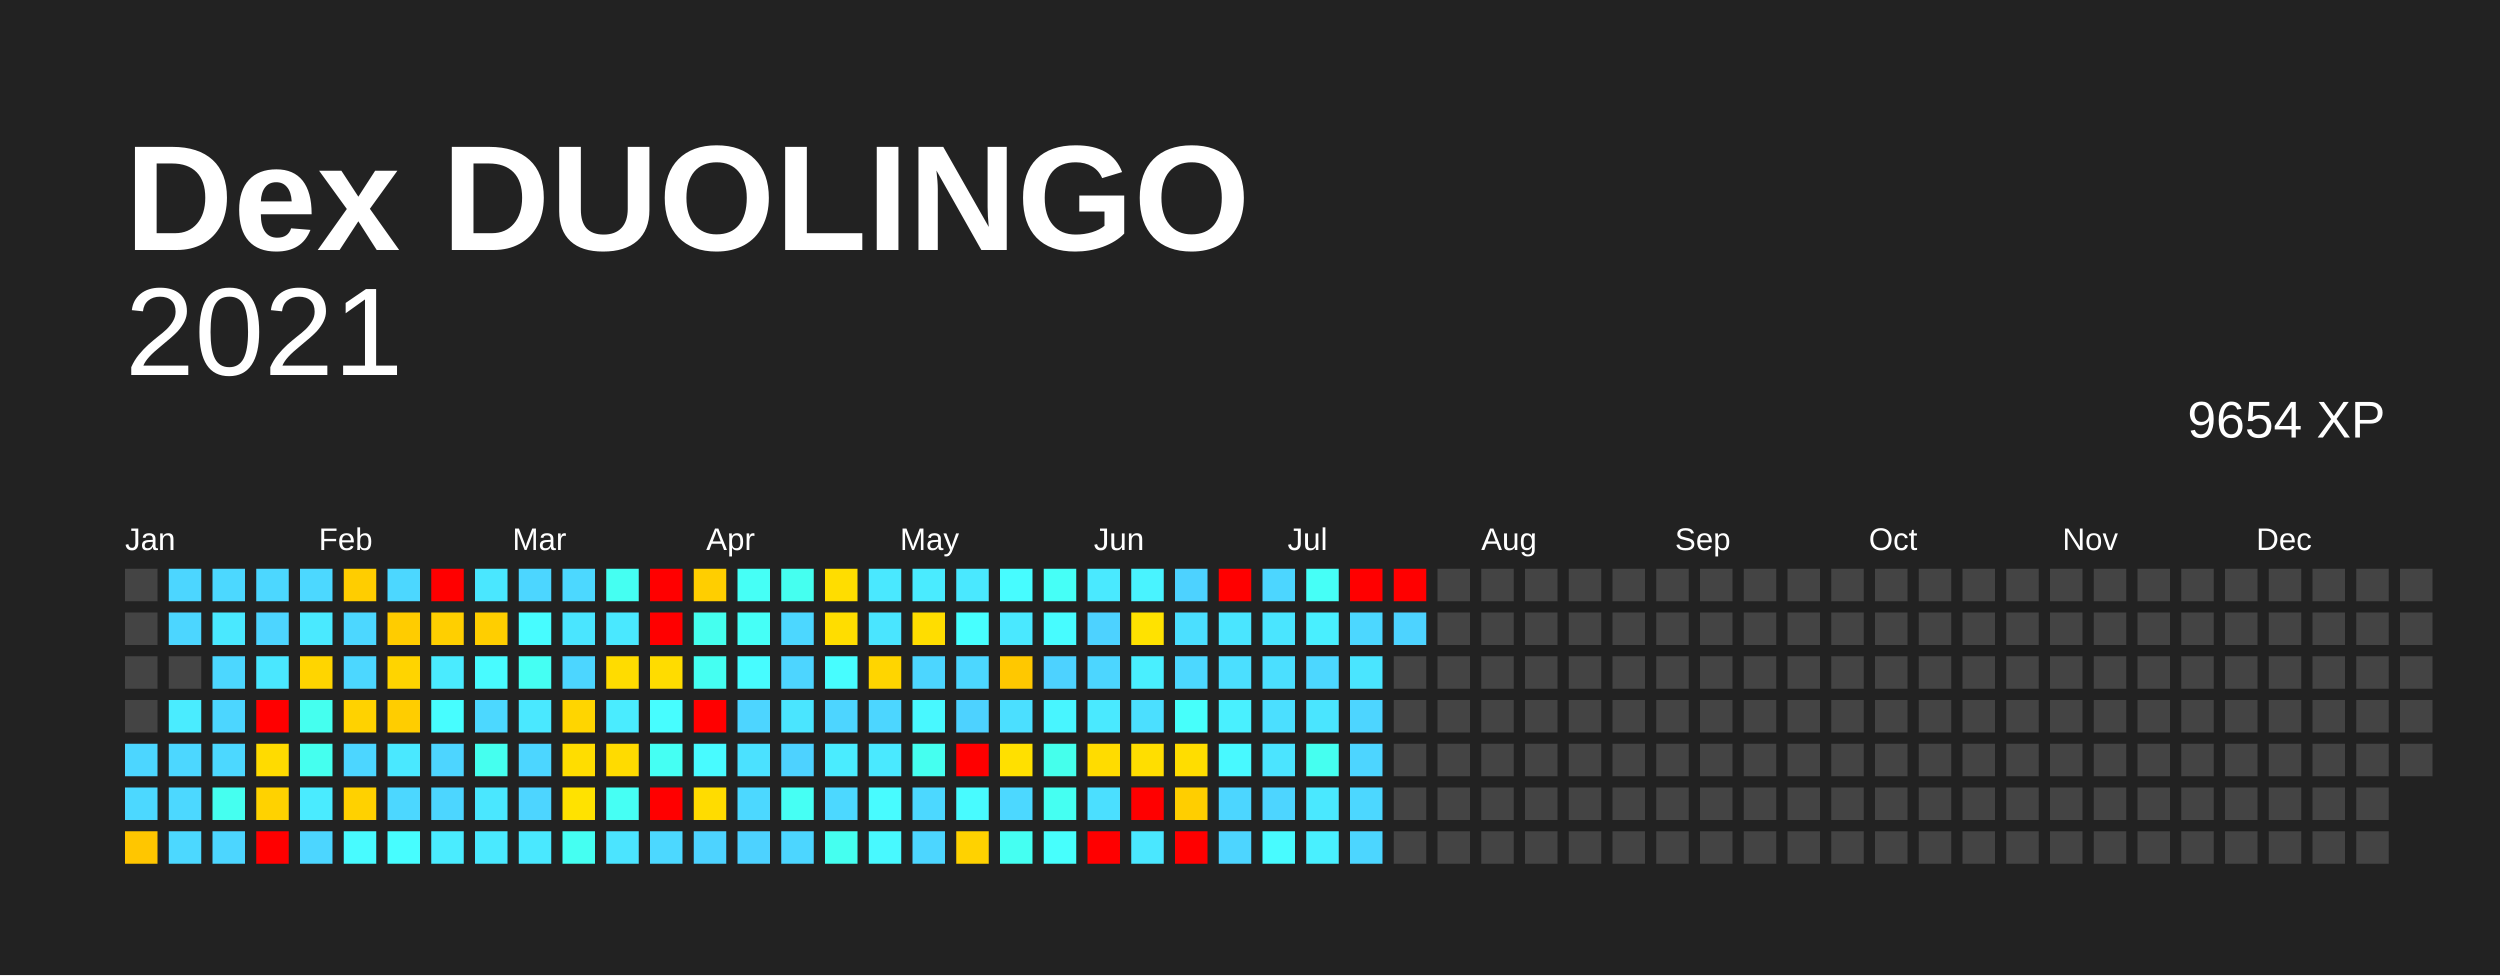
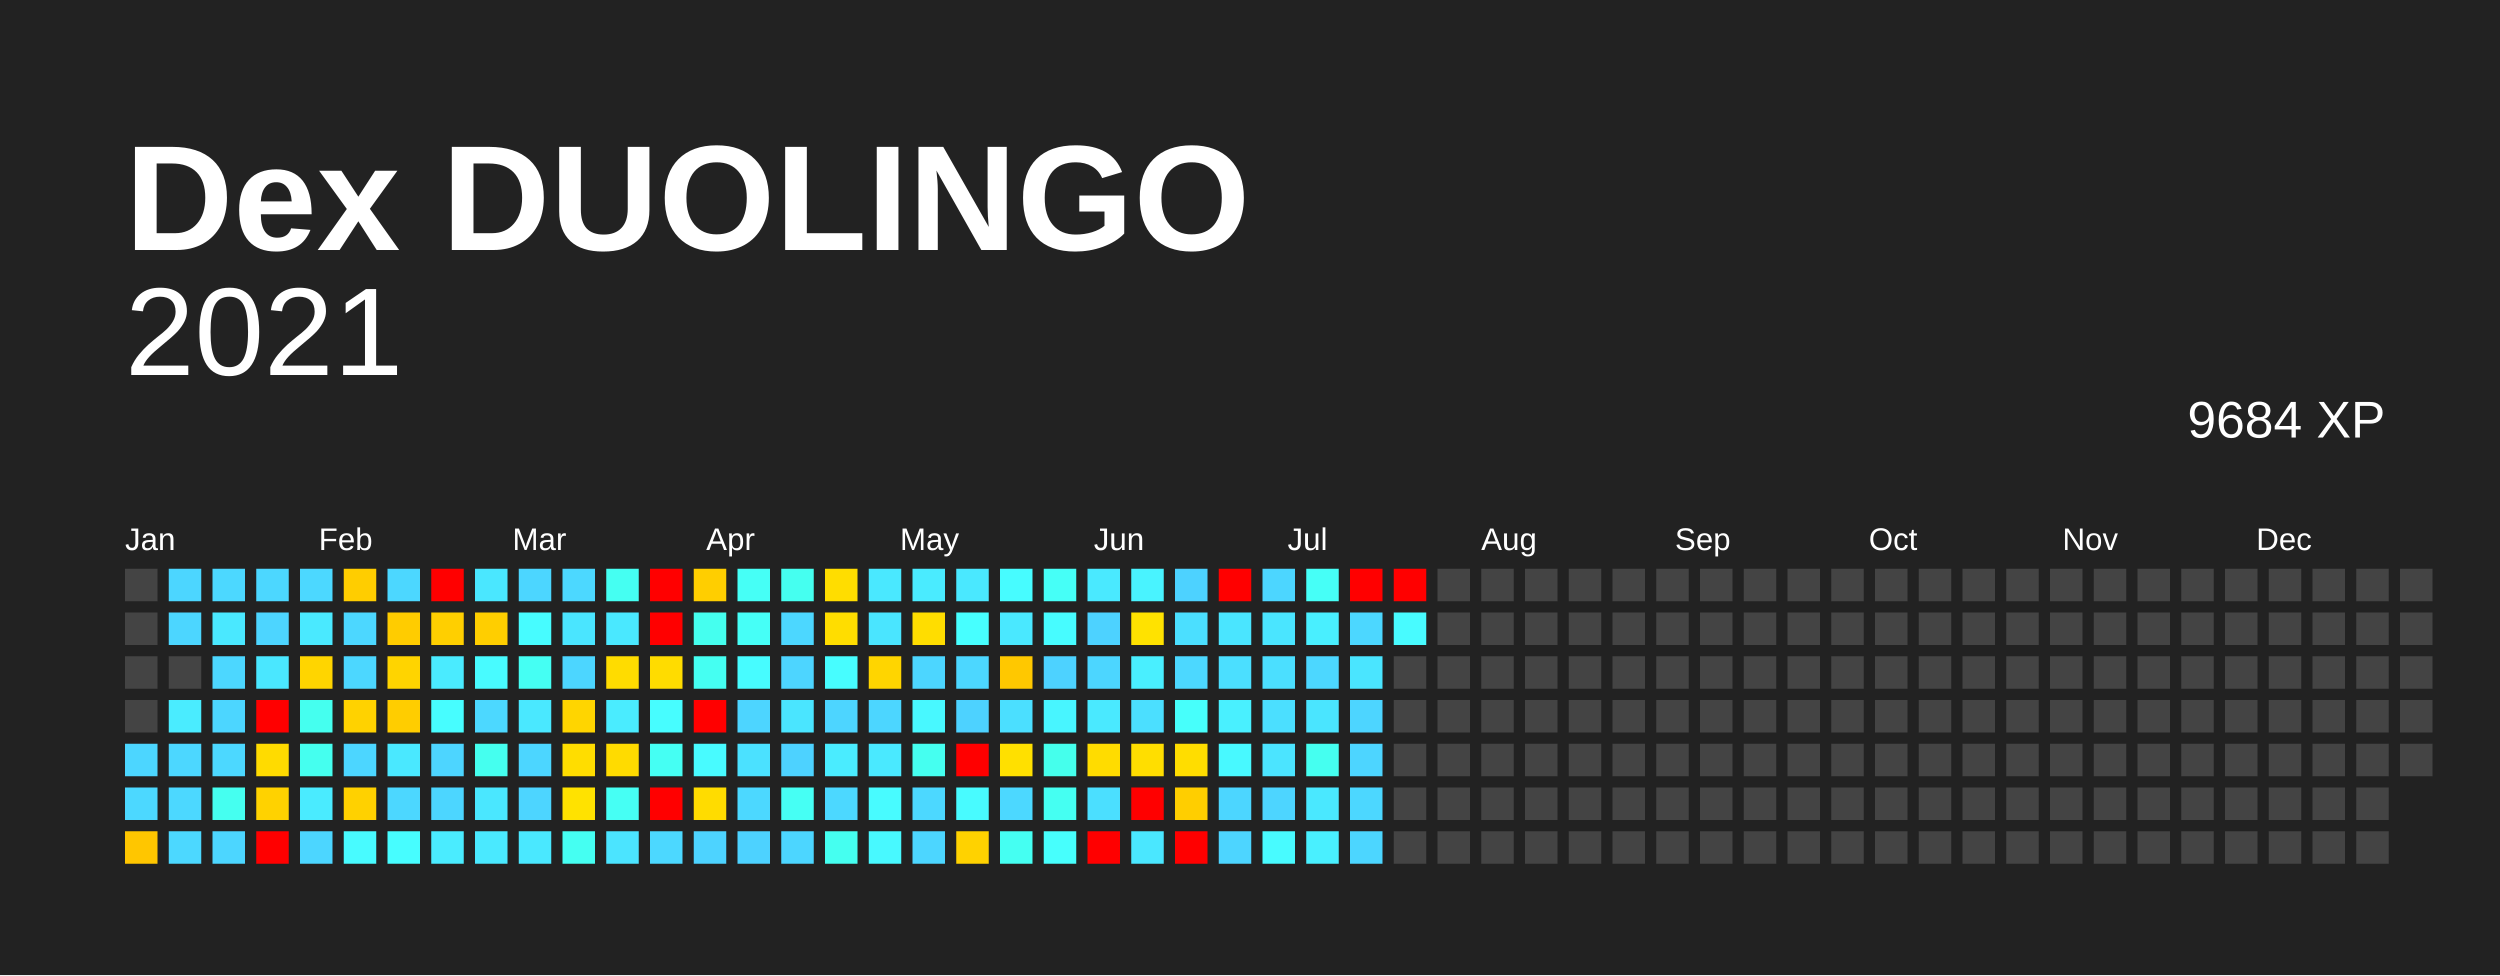
<svg xmlns="http://www.w3.org/2000/svg" baseProfile="full" height="78mm" version="1.1" viewBox="0,0,200,78" width="200mm">
  <defs />
  <rect fill="#222222" height="78" width="200" x="0" y="0" />
  <text fill="#FFFFFF" style="font-size:12px; font-family:Arial; font-weight:bold;" x="10" y="20">Dex DUOLINGO</text>
  <text alignment-baseline="hanging" fill="#FFFFFF" style="font-size:10.0px; font-family:Arial;" x="10" y="30">2021</text>
-   <text alignment-baseline="hanging" fill="#FFFFFF" style="font-size:4.125px; font-family:Arial;" x="175" y="35">9654 XP</text>
+   <text alignment-baseline="hanging" fill="#FFFFFF" style="font-size:4.125px; font-family:Arial;" x="175" y="35">9684 XP</text>
  <text fill="#FFFFFF" style="font-size:2.5px; font-family:Arial" x="10.0" y="44">Jan</text>
  <text fill="#FFFFFF" style="font-size:2.5px; font-family:Arial" x="25.5" y="44">Feb</text>
  <text fill="#FFFFFF" style="font-size:2.5px; font-family:Arial" x="41.0" y="44">Mar</text>
  <text fill="#FFFFFF" style="font-size:2.5px; font-family:Arial" x="56.5" y="44">Apr</text>
  <text fill="#FFFFFF" style="font-size:2.5px; font-family:Arial" x="72.0" y="44">May</text>
  <text fill="#FFFFFF" style="font-size:2.5px; font-family:Arial" x="87.5" y="44">Jun</text>
  <text fill="#FFFFFF" style="font-size:2.5px; font-family:Arial" x="103.0" y="44">Jul</text>
  <text fill="#FFFFFF" style="font-size:2.5px; font-family:Arial" x="118.5" y="44">Aug</text>
  <text fill="#FFFFFF" style="font-size:2.5px; font-family:Arial" x="134.0" y="44">Sep</text>
  <text fill="#FFFFFF" style="font-size:2.5px; font-family:Arial" x="149.5" y="44">Oct</text>
  <text fill="#FFFFFF" style="font-size:2.5px; font-family:Arial" x="165.0" y="44">Nov</text>
  <text fill="#FFFFFF" style="font-size:2.5px; font-family:Arial" x="180.5" y="44">Dec</text>
  <rect fill="#444444" height="2.6" width="2.6" x="10.0" y="45.5" />
  <rect fill="#444444" height="2.6" width="2.6" x="10.0" y="49.0" />
  <rect fill="#444444" height="2.6" width="2.6" x="10.0" y="52.5" />
  <rect fill="#444444" height="2.6" width="2.6" x="10.0" y="56.0" />
  <rect fill="#4cd6ff" height="2.6" width="2.6" x="10.0" y="59.5" />
  <rect fill="#4cd8ff" height="2.6" width="2.6" x="10.0" y="63.0" />
  <rect fill="#ffc600" height="2.6" width="2.6" x="10.0" y="66.5" />
  <rect fill="#4cd6ff" height="2.6" width="2.6" x="13.5" y="45.5" />
  <rect fill="#4cd6ff" height="2.6" width="2.6" x="13.5" y="49.0" />
  <rect fill="#444444" height="2.6" width="2.6" x="13.5" y="52.5" />
  <rect fill="#4aecff" height="2.6" width="2.6" x="13.5" y="56.0" />
  <rect fill="#4cd7ff" height="2.6" width="2.6" x="13.5" y="59.5" />
  <rect fill="#4cd8ff" height="2.6" width="2.6" x="13.5" y="63.0" />
  <rect fill="#4cd8ff" height="2.6" width="2.6" x="13.5" y="66.5" />
  <rect fill="#4cd8ff" height="2.6" width="2.6" x="17.0" y="45.5" />
  <rect fill="#4ae8ff" height="2.6" width="2.6" x="17.0" y="49.0" />
  <rect fill="#4cd7ff" height="2.6" width="2.6" x="17.0" y="52.5" />
  <rect fill="#4cd6ff" height="2.6" width="2.6" x="17.0" y="56.0" />
  <rect fill="#4cd8ff" height="2.6" width="2.6" x="17.0" y="59.5" />
  <rect fill="#45fff0" height="2.6" width="2.6" x="17.0" y="63.0" />
  <rect fill="#4cd6ff" height="2.6" width="2.6" x="17.0" y="66.5" />
  <rect fill="#4cd7ff" height="2.6" width="2.6" x="20.5" y="45.5" />
  <rect fill="#4dd5ff" height="2.6" width="2.6" x="20.5" y="49.0" />
  <rect fill="#4ae7ff" height="2.6" width="2.6" x="20.5" y="52.5" />
  <rect fill="red" height="2.6" width="2.6" x="20.5" y="56.0" />
  <rect fill="#ffdb00" height="2.6" width="2.6" x="20.5" y="59.5" />
  <rect fill="#ffd200" height="2.6" width="2.6" x="20.5" y="63.0" />
  <rect fill="red" height="2.6" width="2.6" x="20.5" y="66.5" />
  <rect fill="#4cd8ff" height="2.6" width="2.6" x="24.0" y="45.5" />
  <rect fill="#4ae9ff" height="2.6" width="2.6" x="24.0" y="49.0" />
  <rect fill="#ffd500" height="2.6" width="2.6" x="24.0" y="52.5" />
  <rect fill="#45ffef" height="2.6" width="2.6" x="24.0" y="56.0" />
  <rect fill="#45ffef" height="2.6" width="2.6" x="24.0" y="59.5" />
  <rect fill="#4aebff" height="2.6" width="2.6" x="24.0" y="63.0" />
  <rect fill="#4cd6ff" height="2.6" width="2.6" x="24.0" y="66.5" />
  <rect fill="#ffcd00" height="2.6" width="2.6" x="27.5" y="45.5" />
  <rect fill="#4cd7ff" height="2.6" width="2.6" x="27.5" y="49.0" />
  <rect fill="#4cd7ff" height="2.6" width="2.6" x="27.5" y="52.5" />
  <rect fill="#ffd200" height="2.6" width="2.6" x="27.5" y="56.0" />
  <rect fill="#4cd6ff" height="2.6" width="2.6" x="27.5" y="59.5" />
  <rect fill="#ffd100" height="2.6" width="2.6" x="27.5" y="63.0" />
  <rect fill="#48fbff" height="2.6" width="2.6" x="27.5" y="66.5" />
  <rect fill="#4cd7ff" height="2.6" width="2.6" x="31.0" y="45.5" />
  <rect fill="#ffcc00" height="2.6" width="2.6" x="31.0" y="49.0" />
  <rect fill="#ffd400" height="2.6" width="2.6" x="31.0" y="52.5" />
  <rect fill="#ffcd00" height="2.6" width="2.6" x="31.0" y="56.0" />
  <rect fill="#4ae8ff" height="2.6" width="2.6" x="31.0" y="59.5" />
  <rect fill="#4cd7ff" height="2.6" width="2.6" x="31.0" y="63.0" />
  <rect fill="#47fdff" height="2.6" width="2.6" x="31.0" y="66.5" />
  <rect fill="red" height="2.6" width="2.6" x="34.5" y="45.5" />
  <rect fill="#ffcf00" height="2.6" width="2.6" x="34.5" y="49.0" />
  <rect fill="#4aebff" height="2.6" width="2.6" x="34.5" y="52.5" />
  <rect fill="#47fdff" height="2.6" width="2.6" x="34.5" y="56.0" />
  <rect fill="#4dd5ff" height="2.6" width="2.6" x="34.5" y="59.5" />
  <rect fill="#4cd6ff" height="2.6" width="2.6" x="34.5" y="63.0" />
  <rect fill="#4aecff" height="2.6" width="2.6" x="34.5" y="66.5" />
  <rect fill="#4ae7ff" height="2.6" width="2.6" x="38.0" y="45.5" />
  <rect fill="#ffce00" height="2.6" width="2.6" x="38.0" y="49.0" />
  <rect fill="#48fbff" height="2.6" width="2.6" x="38.0" y="52.5" />
  <rect fill="#4cd8ff" height="2.6" width="2.6" x="38.0" y="56.0" />
  <rect fill="#45ffef" height="2.6" width="2.6" x="38.0" y="59.5" />
  <rect fill="#4ae7ff" height="2.6" width="2.6" x="38.0" y="63.0" />
  <rect fill="#4ae9ff" height="2.6" width="2.6" x="38.0" y="66.5" />
  <rect fill="#4cd6ff" height="2.6" width="2.6" x="41.5" y="45.5" />
  <rect fill="#47fcff" height="2.6" width="2.6" x="41.5" y="49.0" />
  <rect fill="#45fff3" height="2.6" width="2.6" x="41.5" y="52.5" />
  <rect fill="#4ae8ff" height="2.6" width="2.6" x="41.5" y="56.0" />
  <rect fill="#4cd6ff" height="2.6" width="2.6" x="41.5" y="59.5" />
  <rect fill="#4dd5ff" height="2.6" width="2.6" x="41.5" y="63.0" />
  <rect fill="#4ae8ff" height="2.6" width="2.6" x="41.5" y="66.5" />
  <rect fill="#4cd8ff" height="2.6" width="2.6" x="45.0" y="45.5" />
  <rect fill="#4ae5ff" height="2.6" width="2.6" x="45.0" y="49.0" />
  <rect fill="#4cd6ff" height="2.6" width="2.6" x="45.0" y="52.5" />
  <rect fill="#ffd500" height="2.6" width="2.6" x="45.0" y="56.0" />
  <rect fill="#ffdd00" height="2.6" width="2.6" x="45.0" y="59.5" />
  <rect fill="#ffe200" height="2.6" width="2.6" x="45.0" y="63.0" />
  <rect fill="#45fff2" height="2.6" width="2.6" x="45.0" y="66.5" />
  <rect fill="#45fff2" height="2.6" width="2.6" x="48.5" y="45.5" />
  <rect fill="#4ae8ff" height="2.6" width="2.6" x="48.5" y="49.0" />
  <rect fill="#ffdc00" height="2.6" width="2.6" x="48.5" y="52.5" />
  <rect fill="#4aecff" height="2.6" width="2.6" x="48.5" y="56.0" />
  <rect fill="#ffdb00" height="2.6" width="2.6" x="48.5" y="59.5" />
  <rect fill="#46fff4" height="2.6" width="2.6" x="48.5" y="63.0" />
  <rect fill="#4be4ff" height="2.6" width="2.6" x="48.5" y="66.5" />
  <rect fill="red" height="2.6" width="2.6" x="52.0" y="45.5" />
  <rect fill="red" height="2.6" width="2.6" x="52.0" y="49.0" />
  <rect fill="#ffdc00" height="2.6" width="2.6" x="52.0" y="52.5" />
  <rect fill="#47fdff" height="2.6" width="2.6" x="52.0" y="56.0" />
  <rect fill="#45fff3" height="2.6" width="2.6" x="52.0" y="59.5" />
  <rect fill="red" height="2.6" width="2.6" x="52.0" y="63.0" />
  <rect fill="#4cd8ff" height="2.6" width="2.6" x="52.0" y="66.5" />
  <rect fill="#ffce00" height="2.6" width="2.6" x="55.5" y="45.5" />
  <rect fill="#45ffef" height="2.6" width="2.6" x="55.5" y="49.0" />
  <rect fill="#45fff2" height="2.6" width="2.6" x="55.5" y="52.5" />
  <rect fill="red" height="2.6" width="2.6" x="55.5" y="56.0" />
  <rect fill="#48fbff" height="2.6" width="2.6" x="55.5" y="59.5" />
  <rect fill="#ffdc00" height="2.6" width="2.6" x="55.5" y="63.0" />
  <rect fill="#4dd3ff" height="2.6" width="2.6" x="55.5" y="66.5" />
  <rect fill="#46fff6" height="2.6" width="2.6" x="59.0" y="45.5" />
  <rect fill="#46fff7" height="2.6" width="2.6" x="59.0" y="49.0" />
  <rect fill="#47fcff" height="2.6" width="2.6" x="59.0" y="52.5" />
  <rect fill="#4dd5ff" height="2.6" width="2.6" x="59.0" y="56.0" />
  <rect fill="#4be1ff" height="2.6" width="2.6" x="59.0" y="59.5" />
  <rect fill="#4cd8ff" height="2.6" width="2.6" x="59.0" y="63.0" />
  <rect fill="#4dd2ff" height="2.6" width="2.6" x="59.0" y="66.5" />
  <rect fill="#45fff0" height="2.6" width="2.6" x="62.5" y="45.5" />
  <rect fill="#4cd7ff" height="2.6" width="2.6" x="62.5" y="49.0" />
  <rect fill="#4dd5ff" height="2.6" width="2.6" x="62.5" y="52.5" />
  <rect fill="#4ae5ff" height="2.6" width="2.6" x="62.5" y="56.0" />
  <rect fill="#4dd2ff" height="2.6" width="2.6" x="62.5" y="59.5" />
  <rect fill="#46fff4" height="2.6" width="2.6" x="62.5" y="63.0" />
  <rect fill="#4cd6ff" height="2.6" width="2.6" x="62.5" y="66.5" />
  <rect fill="#ffdd00" height="2.6" width="2.6" x="66.0" y="45.5" />
  <rect fill="#ffdd00" height="2.6" width="2.6" x="66.0" y="49.0" />
  <rect fill="#47fdff" height="2.6" width="2.6" x="66.0" y="52.5" />
  <rect fill="#4dd5ff" height="2.6" width="2.6" x="66.0" y="56.0" />
  <rect fill="#4aecff" height="2.6" width="2.6" x="66.0" y="59.5" />
  <rect fill="#4cd8ff" height="2.6" width="2.6" x="66.0" y="63.0" />
  <rect fill="#45fff0" height="2.6" width="2.6" x="66.0" y="66.5" />
  <rect fill="#4ae8ff" height="2.6" width="2.6" x="69.5" y="45.5" />
  <rect fill="#4ae5ff" height="2.6" width="2.6" x="69.5" y="49.0" />
  <rect fill="#ffd500" height="2.6" width="2.6" x="69.5" y="52.5" />
  <rect fill="#4cd6ff" height="2.6" width="2.6" x="69.5" y="56.0" />
  <rect fill="#4ae9ff" height="2.6" width="2.6" x="69.5" y="59.5" />
  <rect fill="#48fbff" height="2.6" width="2.6" x="69.5" y="63.0" />
  <rect fill="#48f9ff" height="2.6" width="2.6" x="69.5" y="66.5" />
  <rect fill="#4aebff" height="2.6" width="2.6" x="73.0" y="45.5" />
  <rect fill="#ffdd00" height="2.6" width="2.6" x="73.0" y="49.0" />
  <rect fill="#4cd6ff" height="2.6" width="2.6" x="73.0" y="52.5" />
  <rect fill="#48f8ff" height="2.6" width="2.6" x="73.0" y="56.0" />
  <rect fill="#45fff0" height="2.6" width="2.6" x="73.0" y="59.5" />
  <rect fill="#4cd8ff" height="2.6" width="2.6" x="73.0" y="63.0" />
  <rect fill="#4cd6ff" height="2.6" width="2.6" x="73.0" y="66.5" />
  <rect fill="#4ae8ff" height="2.6" width="2.6" x="76.5" y="45.5" />
  <rect fill="#47ffff" height="2.6" width="2.6" x="76.5" y="49.0" />
  <rect fill="#4cd7ff" height="2.6" width="2.6" x="76.5" y="52.5" />
  <rect fill="#4dd2ff" height="2.6" width="2.6" x="76.5" y="56.0" />
  <rect fill="red" height="2.6" width="2.6" x="76.5" y="59.5" />
  <rect fill="#48fbff" height="2.6" width="2.6" x="76.5" y="63.0" />
  <rect fill="#ffd200" height="2.6" width="2.6" x="76.5" y="66.5" />
  <rect fill="#47fcff" height="2.6" width="2.6" x="80.0" y="45.5" />
  <rect fill="#4ae8ff" height="2.6" width="2.6" x="80.0" y="49.0" />
  <rect fill="#ffc800" height="2.6" width="2.6" x="80.0" y="52.5" />
  <rect fill="#4bdfff" height="2.6" width="2.6" x="80.0" y="56.0" />
  <rect fill="#ffe000" height="2.6" width="2.6" x="80.0" y="59.5" />
  <rect fill="#4cd8ff" height="2.6" width="2.6" x="80.0" y="63.0" />
  <rect fill="#45fff2" height="2.6" width="2.6" x="80.0" y="66.5" />
  <rect fill="#46fff7" height="2.6" width="2.6" x="83.5" y="45.5" />
  <rect fill="#47fcff" height="2.6" width="2.6" x="83.5" y="49.0" />
  <rect fill="#4dd2ff" height="2.6" width="2.6" x="83.5" y="52.5" />
  <rect fill="#48f5ff" height="2.6" width="2.6" x="83.5" y="56.0" />
  <rect fill="#45ffec" height="2.6" width="2.6" x="83.5" y="59.5" />
  <rect fill="#45fff2" height="2.6" width="2.6" x="83.5" y="63.0" />
  <rect fill="#47fffd" height="2.6" width="2.6" x="83.5" y="66.5" />
  <rect fill="#4ae9ff" height="2.6" width="2.6" x="87.0" y="45.5" />
  <rect fill="#4dd2ff" height="2.6" width="2.6" x="87.0" y="49.0" />
  <rect fill="#4cd6ff" height="2.6" width="2.6" x="87.0" y="52.5" />
  <rect fill="#4ae9ff" height="2.6" width="2.6" x="87.0" y="56.0" />
  <rect fill="#ffdc00" height="2.6" width="2.6" x="87.0" y="59.5" />
  <rect fill="#4bdfff" height="2.6" width="2.6" x="87.0" y="63.0" />
  <rect fill="red" height="2.6" width="2.6" x="87.0" y="66.5" />
  <rect fill="#49f3ff" height="2.6" width="2.6" x="90.5" y="45.5" />
  <rect fill="#ffe200" height="2.6" width="2.6" x="90.5" y="49.0" />
  <rect fill="#49efff" height="2.6" width="2.6" x="90.5" y="52.5" />
  <rect fill="#4bdfff" height="2.6" width="2.6" x="90.5" y="56.0" />
  <rect fill="#ffde00" height="2.6" width="2.6" x="90.5" y="59.5" />
  <rect fill="red" height="2.6" width="2.6" x="90.5" y="63.0" />
  <rect fill="#4ae7ff" height="2.6" width="2.6" x="90.5" y="66.5" />
  <rect fill="#4dd2ff" height="2.6" width="2.6" x="94.0" y="45.5" />
  <rect fill="#4bdfff" height="2.6" width="2.6" x="94.0" y="49.0" />
  <rect fill="#4cd8ff" height="2.6" width="2.6" x="94.0" y="52.5" />
  <rect fill="#47fffb" height="2.6" width="2.6" x="94.0" y="56.0" />
  <rect fill="#ffdd00" height="2.6" width="2.6" x="94.0" y="59.5" />
  <rect fill="#ffce00" height="2.6" width="2.6" x="94.0" y="63.0" />
  <rect fill="red" height="2.6" width="2.6" x="94.0" y="66.5" />
  <rect fill="red" height="2.6" width="2.6" x="97.5" y="45.5" />
  <rect fill="#4ae5ff" height="2.6" width="2.6" x="97.5" y="49.0" />
  <rect fill="#4bdfff" height="2.6" width="2.6" x="97.5" y="52.5" />
  <rect fill="#49f0ff" height="2.6" width="2.6" x="97.5" y="56.0" />
  <rect fill="#48f9ff" height="2.6" width="2.6" x="97.5" y="59.5" />
  <rect fill="#4cd6ff" height="2.6" width="2.6" x="97.5" y="63.0" />
  <rect fill="#4dd5ff" height="2.6" width="2.6" x="97.5" y="66.5" />
  <rect fill="#4cd6ff" height="2.6" width="2.6" x="101.0" y="45.5" />
  <rect fill="#4ae5ff" height="2.6" width="2.6" x="101.0" y="49.0" />
  <rect fill="#4bdfff" height="2.6" width="2.6" x="101.0" y="52.5" />
  <rect fill="#4bdfff" height="2.6" width="2.6" x="101.0" y="56.0" />
  <rect fill="#4be4ff" height="2.6" width="2.6" x="101.0" y="59.5" />
  <rect fill="#4dd5ff" height="2.6" width="2.6" x="101.0" y="63.0" />
  <rect fill="#48fbff" height="2.6" width="2.6" x="101.0" y="66.5" />
  <rect fill="#46fff7" height="2.6" width="2.6" x="104.5" y="45.5" />
  <rect fill="#49efff" height="2.6" width="2.6" x="104.5" y="49.0" />
  <rect fill="#4cd7ff" height="2.6" width="2.6" x="104.5" y="52.5" />
  <rect fill="#4ae5ff" height="2.6" width="2.6" x="104.5" y="56.0" />
  <rect fill="#45fff0" height="2.6" width="2.6" x="104.5" y="59.5" />
  <rect fill="#4ae8ff" height="2.6" width="2.6" x="104.5" y="63.0" />
  <rect fill="#49f0ff" height="2.6" width="2.6" x="104.5" y="66.5" />
  <rect fill="red" height="2.6" width="2.6" x="108.0" y="45.5" />
  <rect fill="#4cd7ff" height="2.6" width="2.6" x="108.0" y="49.0" />
  <rect fill="#4ae5ff" height="2.6" width="2.6" x="108.0" y="52.5" />
  <rect fill="#4dd5ff" height="2.6" width="2.6" x="108.0" y="56.0" />
  <rect fill="#4dd5ff" height="2.6" width="2.6" x="108.0" y="59.5" />
  <rect fill="#4cd7ff" height="2.6" width="2.6" x="108.0" y="63.0" />
  <rect fill="#4cd6ff" height="2.6" width="2.6" x="108.0" y="66.5" />
  <rect fill="red" height="2.6" width="2.6" x="111.5" y="45.5" />
-   <rect fill="#4dd3ff" height="2.6" width="2.6" x="111.5" y="49.0" />
+   <rect fill="#48fbff" height="2.6" width="2.6" x="111.5" y="49.0" />
  <rect fill="#444444" height="2.6" width="2.6" x="111.5" y="52.5" />
  <rect fill="#444444" height="2.6" width="2.6" x="111.5" y="56.0" />
  <rect fill="#444444" height="2.6" width="2.6" x="111.5" y="59.5" />
  <rect fill="#444444" height="2.6" width="2.6" x="111.5" y="63.0" />
  <rect fill="#444444" height="2.6" width="2.6" x="111.5" y="66.5" />
  <rect fill="#444444" height="2.6" width="2.6" x="115.0" y="45.5" />
  <rect fill="#444444" height="2.6" width="2.6" x="115.0" y="49.0" />
  <rect fill="#444444" height="2.6" width="2.6" x="115.0" y="52.5" />
  <rect fill="#444444" height="2.6" width="2.6" x="115.0" y="56.0" />
  <rect fill="#444444" height="2.6" width="2.6" x="115.0" y="59.5" />
  <rect fill="#444444" height="2.6" width="2.6" x="115.0" y="63.0" />
  <rect fill="#444444" height="2.6" width="2.6" x="115.0" y="66.5" />
  <rect fill="#444444" height="2.6" width="2.6" x="118.5" y="45.5" />
  <rect fill="#444444" height="2.6" width="2.6" x="118.5" y="49.0" />
  <rect fill="#444444" height="2.6" width="2.6" x="118.5" y="52.5" />
  <rect fill="#444444" height="2.6" width="2.6" x="118.5" y="56.0" />
  <rect fill="#444444" height="2.6" width="2.6" x="118.5" y="59.5" />
  <rect fill="#444444" height="2.6" width="2.6" x="118.5" y="63.0" />
  <rect fill="#444444" height="2.6" width="2.6" x="118.5" y="66.5" />
  <rect fill="#444444" height="2.6" width="2.6" x="122.0" y="45.5" />
  <rect fill="#444444" height="2.6" width="2.6" x="122.0" y="49.0" />
  <rect fill="#444444" height="2.6" width="2.6" x="122.0" y="52.5" />
  <rect fill="#444444" height="2.6" width="2.6" x="122.0" y="56.0" />
  <rect fill="#444444" height="2.6" width="2.6" x="122.0" y="59.5" />
  <rect fill="#444444" height="2.6" width="2.6" x="122.0" y="63.0" />
  <rect fill="#444444" height="2.6" width="2.6" x="122.0" y="66.5" />
  <rect fill="#444444" height="2.6" width="2.6" x="125.5" y="45.5" />
  <rect fill="#444444" height="2.6" width="2.6" x="125.5" y="49.0" />
  <rect fill="#444444" height="2.6" width="2.6" x="125.5" y="52.5" />
  <rect fill="#444444" height="2.6" width="2.6" x="125.5" y="56.0" />
  <rect fill="#444444" height="2.6" width="2.6" x="125.5" y="59.5" />
  <rect fill="#444444" height="2.6" width="2.6" x="125.5" y="63.0" />
  <rect fill="#444444" height="2.6" width="2.6" x="125.5" y="66.5" />
  <rect fill="#444444" height="2.6" width="2.6" x="129.0" y="45.5" />
  <rect fill="#444444" height="2.6" width="2.6" x="129.0" y="49.0" />
  <rect fill="#444444" height="2.6" width="2.6" x="129.0" y="52.5" />
  <rect fill="#444444" height="2.6" width="2.6" x="129.0" y="56.0" />
  <rect fill="#444444" height="2.6" width="2.6" x="129.0" y="59.5" />
  <rect fill="#444444" height="2.6" width="2.6" x="129.0" y="63.0" />
  <rect fill="#444444" height="2.6" width="2.6" x="129.0" y="66.5" />
  <rect fill="#444444" height="2.6" width="2.6" x="132.5" y="45.5" />
  <rect fill="#444444" height="2.6" width="2.6" x="132.5" y="49.0" />
  <rect fill="#444444" height="2.6" width="2.6" x="132.5" y="52.5" />
  <rect fill="#444444" height="2.6" width="2.6" x="132.5" y="56.0" />
  <rect fill="#444444" height="2.6" width="2.6" x="132.5" y="59.5" />
  <rect fill="#444444" height="2.6" width="2.6" x="132.5" y="63.0" />
  <rect fill="#444444" height="2.6" width="2.6" x="132.5" y="66.5" />
  <rect fill="#444444" height="2.6" width="2.6" x="136.0" y="45.5" />
  <rect fill="#444444" height="2.6" width="2.6" x="136.0" y="49.0" />
  <rect fill="#444444" height="2.6" width="2.6" x="136.0" y="52.5" />
  <rect fill="#444444" height="2.6" width="2.6" x="136.0" y="56.0" />
  <rect fill="#444444" height="2.6" width="2.6" x="136.0" y="59.5" />
  <rect fill="#444444" height="2.6" width="2.6" x="136.0" y="63.0" />
  <rect fill="#444444" height="2.6" width="2.6" x="136.0" y="66.5" />
  <rect fill="#444444" height="2.6" width="2.6" x="139.5" y="45.5" />
  <rect fill="#444444" height="2.6" width="2.6" x="139.5" y="49.0" />
  <rect fill="#444444" height="2.6" width="2.6" x="139.5" y="52.5" />
  <rect fill="#444444" height="2.6" width="2.6" x="139.5" y="56.0" />
  <rect fill="#444444" height="2.6" width="2.6" x="139.5" y="59.5" />
  <rect fill="#444444" height="2.6" width="2.6" x="139.5" y="63.0" />
  <rect fill="#444444" height="2.6" width="2.6" x="139.5" y="66.5" />
  <rect fill="#444444" height="2.6" width="2.6" x="143.0" y="45.5" />
  <rect fill="#444444" height="2.6" width="2.6" x="143.0" y="49.0" />
  <rect fill="#444444" height="2.6" width="2.6" x="143.0" y="52.5" />
  <rect fill="#444444" height="2.6" width="2.6" x="143.0" y="56.0" />
  <rect fill="#444444" height="2.6" width="2.6" x="143.0" y="59.5" />
  <rect fill="#444444" height="2.6" width="2.6" x="143.0" y="63.0" />
  <rect fill="#444444" height="2.6" width="2.6" x="143.0" y="66.5" />
  <rect fill="#444444" height="2.6" width="2.6" x="146.5" y="45.5" />
  <rect fill="#444444" height="2.6" width="2.6" x="146.5" y="49.0" />
  <rect fill="#444444" height="2.6" width="2.6" x="146.5" y="52.5" />
  <rect fill="#444444" height="2.6" width="2.6" x="146.5" y="56.0" />
  <rect fill="#444444" height="2.6" width="2.6" x="146.5" y="59.5" />
  <rect fill="#444444" height="2.6" width="2.6" x="146.5" y="63.0" />
  <rect fill="#444444" height="2.6" width="2.6" x="146.5" y="66.5" />
  <rect fill="#444444" height="2.6" width="2.6" x="150.0" y="45.5" />
  <rect fill="#444444" height="2.6" width="2.6" x="150.0" y="49.0" />
  <rect fill="#444444" height="2.6" width="2.6" x="150.0" y="52.5" />
  <rect fill="#444444" height="2.6" width="2.6" x="150.0" y="56.0" />
  <rect fill="#444444" height="2.6" width="2.6" x="150.0" y="59.5" />
  <rect fill="#444444" height="2.6" width="2.6" x="150.0" y="63.0" />
  <rect fill="#444444" height="2.6" width="2.6" x="150.0" y="66.5" />
  <rect fill="#444444" height="2.6" width="2.6" x="153.5" y="45.5" />
  <rect fill="#444444" height="2.6" width="2.6" x="153.5" y="49.0" />
  <rect fill="#444444" height="2.6" width="2.6" x="153.5" y="52.5" />
  <rect fill="#444444" height="2.6" width="2.6" x="153.5" y="56.0" />
  <rect fill="#444444" height="2.6" width="2.6" x="153.5" y="59.5" />
  <rect fill="#444444" height="2.6" width="2.6" x="153.5" y="63.0" />
  <rect fill="#444444" height="2.6" width="2.6" x="153.5" y="66.5" />
  <rect fill="#444444" height="2.6" width="2.6" x="157.0" y="45.5" />
  <rect fill="#444444" height="2.6" width="2.6" x="157.0" y="49.0" />
  <rect fill="#444444" height="2.6" width="2.6" x="157.0" y="52.5" />
  <rect fill="#444444" height="2.6" width="2.6" x="157.0" y="56.0" />
  <rect fill="#444444" height="2.6" width="2.6" x="157.0" y="59.5" />
  <rect fill="#444444" height="2.6" width="2.6" x="157.0" y="63.0" />
  <rect fill="#444444" height="2.6" width="2.6" x="157.0" y="66.5" />
  <rect fill="#444444" height="2.6" width="2.6" x="160.5" y="45.5" />
  <rect fill="#444444" height="2.6" width="2.6" x="160.5" y="49.0" />
  <rect fill="#444444" height="2.6" width="2.6" x="160.5" y="52.5" />
  <rect fill="#444444" height="2.6" width="2.6" x="160.5" y="56.0" />
  <rect fill="#444444" height="2.6" width="2.6" x="160.5" y="59.5" />
  <rect fill="#444444" height="2.6" width="2.6" x="160.5" y="63.0" />
  <rect fill="#444444" height="2.6" width="2.6" x="160.5" y="66.5" />
  <rect fill="#444444" height="2.6" width="2.6" x="164.0" y="45.5" />
  <rect fill="#444444" height="2.6" width="2.6" x="164.0" y="49.0" />
  <rect fill="#444444" height="2.6" width="2.6" x="164.0" y="52.5" />
  <rect fill="#444444" height="2.6" width="2.6" x="164.0" y="56.0" />
  <rect fill="#444444" height="2.6" width="2.6" x="164.0" y="59.5" />
  <rect fill="#444444" height="2.6" width="2.6" x="164.0" y="63.0" />
  <rect fill="#444444" height="2.6" width="2.6" x="164.0" y="66.5" />
  <rect fill="#444444" height="2.6" width="2.6" x="167.5" y="45.5" />
  <rect fill="#444444" height="2.6" width="2.6" x="167.5" y="49.0" />
  <rect fill="#444444" height="2.6" width="2.6" x="167.5" y="52.5" />
  <rect fill="#444444" height="2.6" width="2.6" x="167.5" y="56.0" />
  <rect fill="#444444" height="2.6" width="2.6" x="167.5" y="59.5" />
  <rect fill="#444444" height="2.6" width="2.6" x="167.5" y="63.0" />
  <rect fill="#444444" height="2.6" width="2.6" x="167.5" y="66.5" />
  <rect fill="#444444" height="2.6" width="2.6" x="171.0" y="45.5" />
  <rect fill="#444444" height="2.6" width="2.6" x="171.0" y="49.0" />
  <rect fill="#444444" height="2.6" width="2.6" x="171.0" y="52.5" />
  <rect fill="#444444" height="2.6" width="2.6" x="171.0" y="56.0" />
  <rect fill="#444444" height="2.6" width="2.6" x="171.0" y="59.5" />
  <rect fill="#444444" height="2.6" width="2.6" x="171.0" y="63.0" />
  <rect fill="#444444" height="2.6" width="2.6" x="171.0" y="66.5" />
  <rect fill="#444444" height="2.6" width="2.6" x="174.5" y="45.5" />
  <rect fill="#444444" height="2.6" width="2.6" x="174.5" y="49.0" />
  <rect fill="#444444" height="2.6" width="2.6" x="174.5" y="52.5" />
  <rect fill="#444444" height="2.6" width="2.6" x="174.5" y="56.0" />
  <rect fill="#444444" height="2.6" width="2.6" x="174.5" y="59.5" />
  <rect fill="#444444" height="2.6" width="2.6" x="174.5" y="63.0" />
  <rect fill="#444444" height="2.6" width="2.6" x="174.5" y="66.5" />
  <rect fill="#444444" height="2.6" width="2.6" x="178.0" y="45.5" />
  <rect fill="#444444" height="2.6" width="2.6" x="178.0" y="49.0" />
  <rect fill="#444444" height="2.6" width="2.6" x="178.0" y="52.5" />
  <rect fill="#444444" height="2.6" width="2.6" x="178.0" y="56.0" />
  <rect fill="#444444" height="2.6" width="2.6" x="178.0" y="59.5" />
  <rect fill="#444444" height="2.6" width="2.6" x="178.0" y="63.0" />
  <rect fill="#444444" height="2.6" width="2.6" x="178.0" y="66.5" />
  <rect fill="#444444" height="2.6" width="2.6" x="181.5" y="45.5" />
  <rect fill="#444444" height="2.6" width="2.6" x="181.5" y="49.0" />
  <rect fill="#444444" height="2.6" width="2.6" x="181.5" y="52.5" />
  <rect fill="#444444" height="2.6" width="2.6" x="181.5" y="56.0" />
  <rect fill="#444444" height="2.6" width="2.6" x="181.5" y="59.5" />
  <rect fill="#444444" height="2.6" width="2.6" x="181.5" y="63.0" />
  <rect fill="#444444" height="2.6" width="2.6" x="181.5" y="66.5" />
  <rect fill="#444444" height="2.6" width="2.6" x="185.0" y="45.5" />
  <rect fill="#444444" height="2.6" width="2.6" x="185.0" y="49.0" />
  <rect fill="#444444" height="2.6" width="2.6" x="185.0" y="52.5" />
  <rect fill="#444444" height="2.6" width="2.6" x="185.0" y="56.0" />
  <rect fill="#444444" height="2.6" width="2.6" x="185.0" y="59.5" />
  <rect fill="#444444" height="2.6" width="2.6" x="185.0" y="63.0" />
  <rect fill="#444444" height="2.6" width="2.6" x="185.0" y="66.5" />
  <rect fill="#444444" height="2.6" width="2.6" x="188.5" y="45.5" />
  <rect fill="#444444" height="2.6" width="2.6" x="188.5" y="49.0" />
  <rect fill="#444444" height="2.6" width="2.6" x="188.5" y="52.5" />
  <rect fill="#444444" height="2.6" width="2.6" x="188.5" y="56.0" />
  <rect fill="#444444" height="2.6" width="2.6" x="188.5" y="59.5" />
  <rect fill="#444444" height="2.6" width="2.6" x="188.5" y="63.0" />
  <rect fill="#444444" height="2.6" width="2.6" x="188.5" y="66.5" />
  <rect fill="#444444" height="2.6" width="2.6" x="192.0" y="45.5" />
  <rect fill="#444444" height="2.6" width="2.6" x="192.0" y="49.0" />
  <rect fill="#444444" height="2.6" width="2.6" x="192.0" y="52.5" />
  <rect fill="#444444" height="2.6" width="2.6" x="192.0" y="56.0" />
  <rect fill="#444444" height="2.6" width="2.6" x="192.0" y="59.5" />
</svg>
